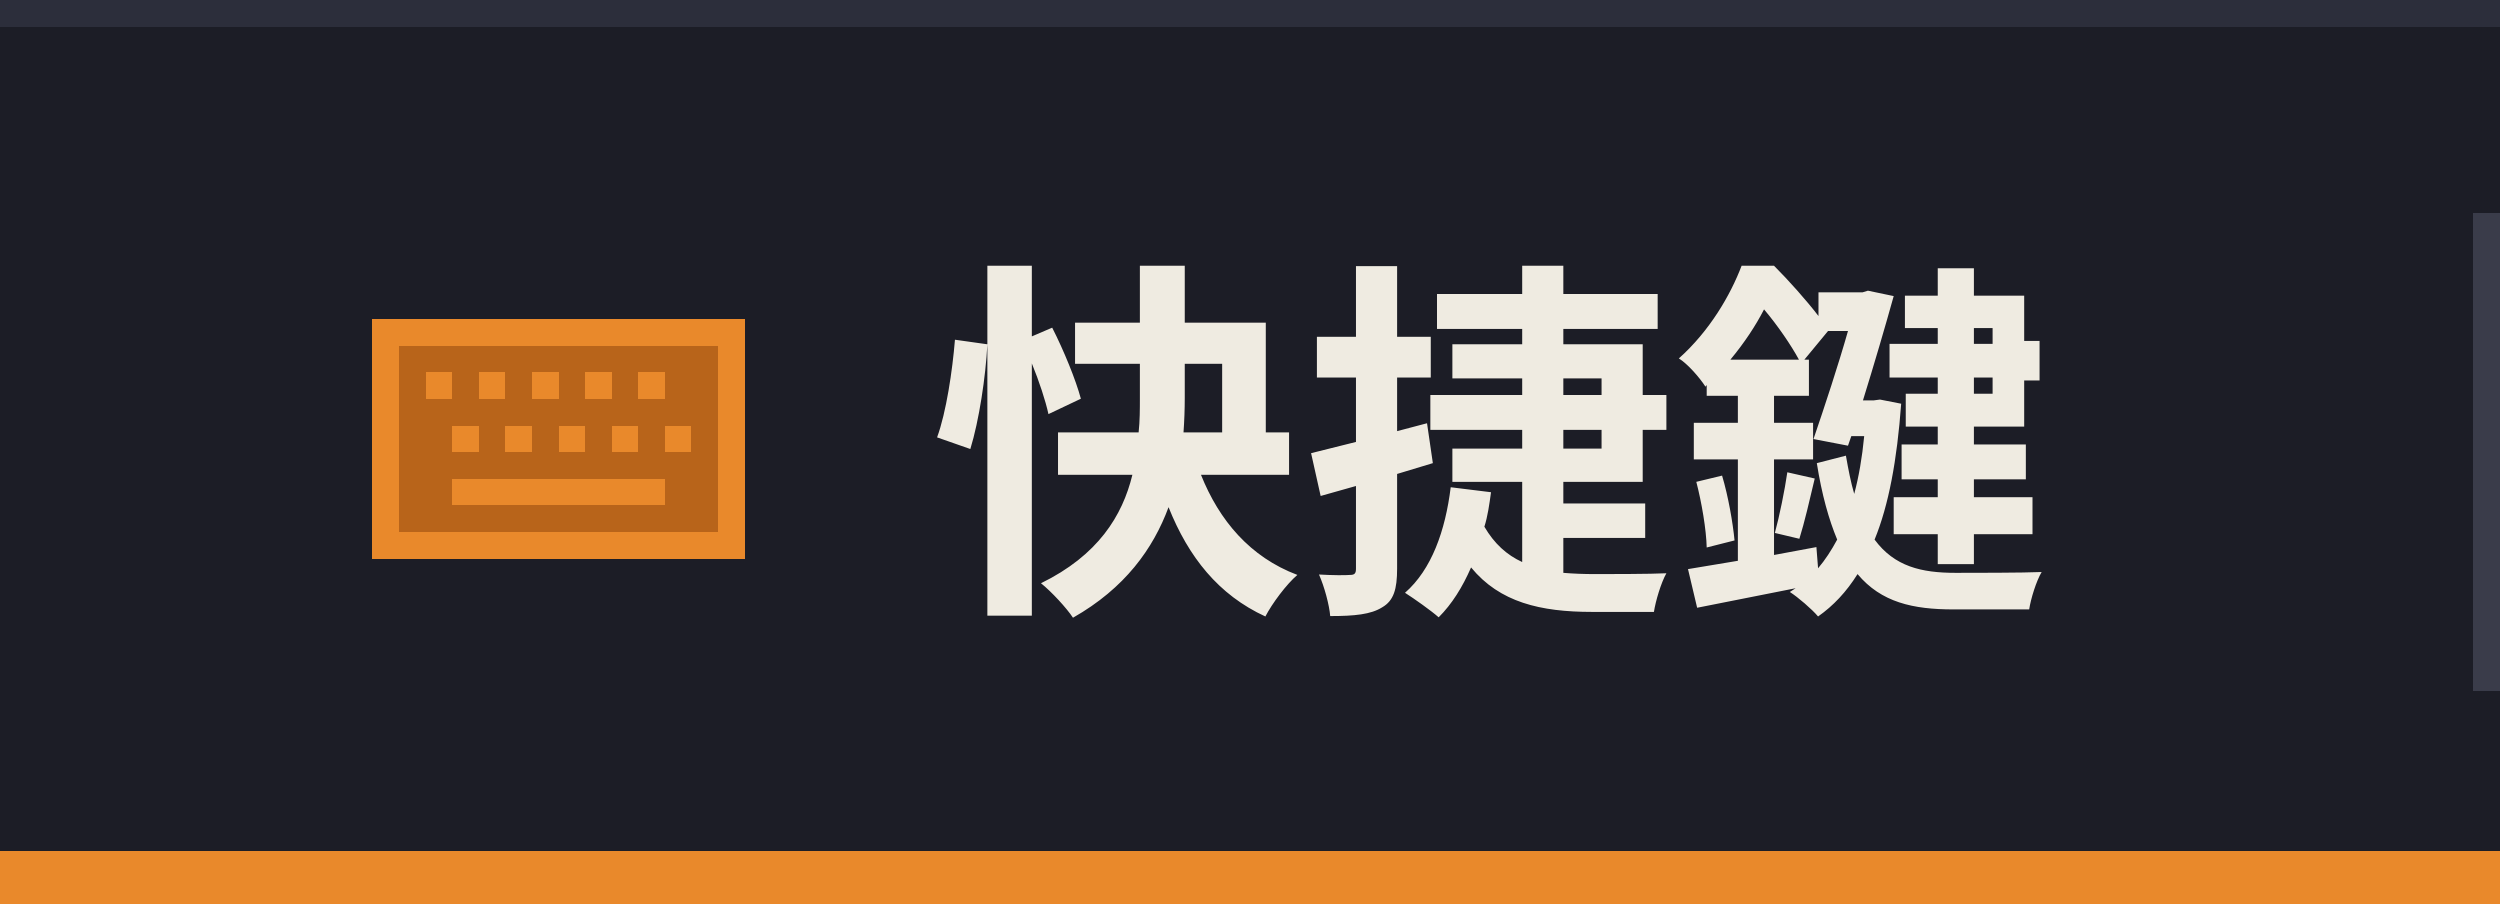
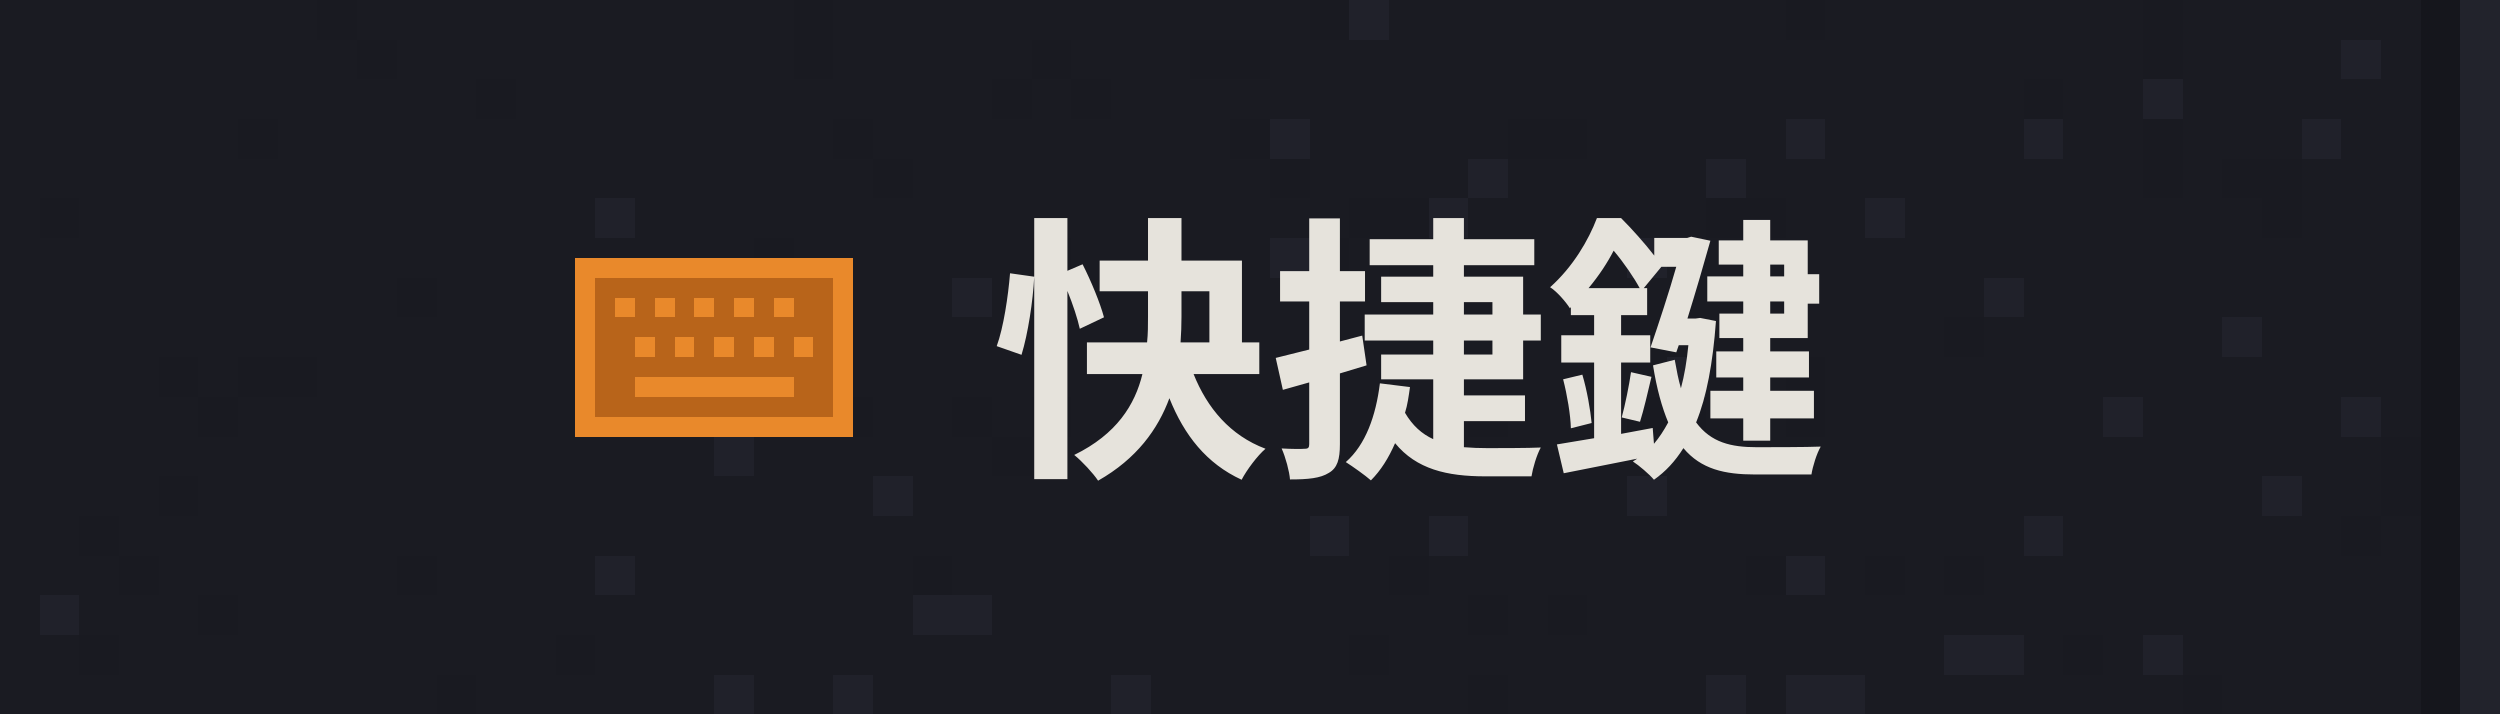
- <svg xmlns="http://www.w3.org/2000/svg" width="94" height="34" viewBox="0 0 94 34" shape-rendering="crispEdges">
-   <rect width="94" height="34" fill="#1C1D26" />
-   <rect width="94" height="1" fill="#2C2E3B" />
-   <rect y="32" width="94" height="2" fill="#E9892B" />
-   <rect x="93" y="8" width="1" height="18" fill="#3A3C4A" />
-   <rect x="14" y="12" width="14" height="1" fill="#E9892B" />
-   <rect x="14" y="13" width="1" height="1" fill="#E9892B" />
-   <rect x="15" y="13" width="12" height="1" fill="#B8641A" />
-   <rect x="27" y="13" width="1" height="1" fill="#E9892B" />
-   <rect x="14" y="14" width="1" height="1" fill="#E9892B" />
-   <rect x="15" y="14" width="1" height="1" fill="#B8641A" />
-   <rect x="16" y="14" width="1" height="1" fill="#E9892B" />
-   <rect x="17" y="14" width="1" height="1" fill="#B8641A" />
-   <rect x="18" y="14" width="1" height="1" fill="#E9892B" />
-   <rect x="19" y="14" width="1" height="1" fill="#B8641A" />
-   <rect x="20" y="14" width="1" height="1" fill="#E9892B" />
-   <rect x="21" y="14" width="1" height="1" fill="#B8641A" />
-   <rect x="22" y="14" width="1" height="1" fill="#E9892B" />
-   <rect x="23" y="14" width="1" height="1" fill="#B8641A" />
-   <rect x="24" y="14" width="1" height="1" fill="#E9892B" />
-   <rect x="25" y="14" width="2" height="1" fill="#B8641A" />
-   <rect x="27" y="14" width="1" height="1" fill="#E9892B" />
-   <rect x="14" y="15" width="1" height="1" fill="#E9892B" />
-   <rect x="15" y="15" width="12" height="1" fill="#B8641A" />
-   <rect x="27" y="15" width="1" height="1" fill="#E9892B" />
-   <rect x="14" y="16" width="1" height="1" fill="#E9892B" />
-   <rect x="15" y="16" width="2" height="1" fill="#B8641A" />
-   <rect x="17" y="16" width="1" height="1" fill="#E9892B" />
-   <rect x="18" y="16" width="1" height="1" fill="#B8641A" />
-   <rect x="19" y="16" width="1" height="1" fill="#E9892B" />
-   <rect x="20" y="16" width="1" height="1" fill="#B8641A" />
-   <rect x="21" y="16" width="1" height="1" fill="#E9892B" />
-   <rect x="22" y="16" width="1" height="1" fill="#B8641A" />
-   <rect x="23" y="16" width="1" height="1" fill="#E9892B" />
-   <rect x="24" y="16" width="1" height="1" fill="#B8641A" />
-   <rect x="25" y="16" width="1" height="1" fill="#E9892B" />
-   <rect x="26" y="16" width="1" height="1" fill="#B8641A" />
-   <rect x="27" y="16" width="1" height="1" fill="#E9892B" />
-   <rect x="14" y="17" width="1" height="1" fill="#E9892B" />
-   <rect x="15" y="17" width="12" height="1" fill="#B8641A" />
-   <rect x="27" y="17" width="1" height="1" fill="#E9892B" />
-   <rect x="14" y="18" width="1" height="1" fill="#E9892B" />
-   <rect x="15" y="18" width="2" height="1" fill="#B8641A" />
-   <rect x="17" y="18" width="8" height="1" fill="#E9892B" />
-   <rect x="25" y="18" width="2" height="1" fill="#B8641A" />
-   <rect x="27" y="18" width="1" height="1" fill="#E9892B" />
-   <rect x="14" y="19" width="1" height="1" fill="#E9892B" />
-   <rect x="15" y="19" width="12" height="1" fill="#B8641A" />
-   <rect x="27" y="19" width="1" height="1" fill="#E9892B" />
-   <rect x="14" y="20" width="14" height="1" fill="#E9892B" />
-   <text x="35" y="21.9" font-family="-apple-system, 'Segoe UI', 'Helvetica Neue', Helvetica, Arial, 'PingFang TC', 'Microsoft JhengHei', 'Noto Sans TC', sans-serif" font-size="14" font-weight="600" fill="#EFEBE1">快捷鍵</text>
+ <svg xmlns="http://www.w3.org/2000/svg" width="126" height="36" viewBox="0 0 126 36" shape-rendering="crispEdges">
+   <rect width="126" height="36" fill="#1A1B22" />
+   <rect x="16" y="0" width="2" height="2" fill="#191A21" />
+   <rect x="40" y="0" width="2" height="2" fill="#191A21" />
+   <rect x="66" y="0" width="2" height="2" fill="#191A21" />
+   <rect x="68" y="0" width="2" height="2" fill="#20212A" />
+   <rect x="90" y="0" width="2" height="2" fill="#191A21" />
+   <rect x="108" y="0" width="2" height="2" fill="#191A21" />
+   <rect x="18" y="2" width="2" height="2" fill="#191A21" />
+   <rect x="40" y="2" width="2" height="2" fill="#191A21" />
+   <rect x="52" y="2" width="2" height="2" fill="#191A21" />
+   <rect x="60" y="2" width="2" height="2" fill="#191A21" />
+   <rect x="62" y="2" width="2" height="2" fill="#191A21" />
+   <rect x="108" y="2" width="2" height="2" fill="#191A21" />
+   <rect x="118" y="2" width="2" height="2" fill="#20212A" />
+   <rect x="24" y="4" width="2" height="2" fill="#191A21" />
+   <rect x="50" y="4" width="2" height="2" fill="#191A21" />
+   <rect x="54" y="4" width="2" height="2" fill="#191A21" />
+   <rect x="102" y="4" width="2" height="2" fill="#191A21" />
+   <rect x="108" y="4" width="2" height="2" fill="#20212A" />
+   <rect x="12" y="6" width="2" height="2" fill="#191A21" />
+   <rect x="42" y="6" width="2" height="2" fill="#191A21" />
+   <rect x="62" y="6" width="2" height="2" fill="#191A21" />
+   <rect x="64" y="6" width="2" height="2" fill="#20212A" />
+   <rect x="76" y="6" width="2" height="2" fill="#191A21" />
+   <rect x="78" y="6" width="2" height="2" fill="#191A21" />
+   <rect x="90" y="6" width="2" height="2" fill="#20212A" />
+   <rect x="102" y="6" width="2" height="2" fill="#20212A" />
+   <rect x="108" y="6" width="2" height="2" fill="#191A21" />
+   <rect x="116" y="6" width="2" height="2" fill="#20212A" />
+   <rect x="44" y="8" width="2" height="2" fill="#191A21" />
+   <rect x="64" y="8" width="2" height="2" fill="#191A21" />
+   <rect x="74" y="8" width="2" height="2" fill="#20212A" />
+   <rect x="86" y="8" width="2" height="2" fill="#20212A" />
+   <rect x="108" y="8" width="2" height="2" fill="#191A21" />
+   <rect x="112" y="8" width="2" height="2" fill="#191A21" />
+   <rect x="114" y="8" width="2" height="2" fill="#191A21" />
+   <rect x="2" y="10" width="2" height="2" fill="#191A21" />
+   <rect x="30" y="10" width="2" height="2" fill="#20212A" />
+   <rect x="68" y="10" width="2" height="2" fill="#191A21" />
+   <rect x="70" y="10" width="2" height="2" fill="#191A21" />
+   <rect x="72" y="10" width="2" height="2" fill="#20212A" />
+   <rect x="86" y="10" width="2" height="2" fill="#191A21" />
+   <rect x="88" y="10" width="2" height="2" fill="#191A21" />
+   <rect x="94" y="10" width="2" height="2" fill="#20212A" />
+   <rect x="114" y="10" width="2" height="2" fill="#191A21" />
+   <rect x="38" y="12" width="2" height="2" fill="#191A21" />
+   <rect x="52" y="12" width="2" height="2" fill="#191A21" />
+   <rect x="64" y="12" width="2" height="2" fill="#20212A" />
+   <rect x="66" y="12" width="2" height="2" fill="#191A21" />
+   <rect x="70" y="12" width="2" height="2" fill="#191A21" />
+   <rect x="82" y="12" width="2" height="2" fill="#20212A" />
+   <rect x="20" y="14" width="2" height="2" fill="#191A21" />
+   <rect x="32" y="14" width="2" height="2" fill="#191A21" />
+   <rect x="48" y="14" width="2" height="2" fill="#20212A" />
+   <rect x="100" y="14" width="2" height="2" fill="#20212A" />
+   <rect x="98" y="16" width="2" height="2" fill="#191A21" />
+   <rect x="112" y="16" width="2" height="2" fill="#20212A" />
+   <rect x="122" y="16" width="2" height="2" fill="#191A21" />
+   <rect x="124" y="16" width="2" height="2" fill="#20212A" />
+   <rect x="8" y="18" width="2" height="2" fill="#191A21" />
+   <rect x="12" y="18" width="2" height="2" fill="#191A21" />
+   <rect x="14" y="18" width="2" height="2" fill="#191A21" />
+   <rect x="84" y="18" width="2" height="2" fill="#20212A" />
+   <rect x="90" y="18" width="2" height="2" fill="#191A21" />
+   <rect x="10" y="20" width="2" height="2" fill="#191A21" />
+   <rect x="34" y="20" width="2" height="2" fill="#191A21" />
+   <rect x="36" y="20" width="2" height="2" fill="#191A21" />
+   <rect x="42" y="20" width="2" height="2" fill="#191A21" />
+   <rect x="48" y="20" width="2" height="2" fill="#191A21" />
+   <rect x="52" y="20" width="2" height="2" fill="#191A21" />
+   <rect x="74" y="20" width="2" height="2" fill="#191A21" />
+   <rect x="82" y="20" width="2" height="2" fill="#191A21" />
+   <rect x="84" y="20" width="2" height="2" fill="#191A21" />
+   <rect x="90" y="20" width="2" height="2" fill="#191A21" />
+   <rect x="106" y="20" width="2" height="2" fill="#20212A" />
+   <rect x="118" y="20" width="2" height="2" fill="#20212A" />
+   <rect x="36" y="22" width="2" height="2" fill="#20212A" />
+   <rect x="50" y="22" width="2" height="2" fill="#191A21" />
+   <rect x="120" y="22" width="2" height="2" fill="#191A21" />
+   <rect x="8" y="24" width="2" height="2" fill="#191A21" />
+   <rect x="44" y="24" width="2" height="2" fill="#20212A" />
+   <rect x="82" y="24" width="2" height="2" fill="#20212A" />
+   <rect x="114" y="24" width="2" height="2" fill="#20212A" />
+   <rect x="120" y="24" width="2" height="2" fill="#191A21" />
+   <rect x="4" y="26" width="2" height="2" fill="#191A21" />
+   <rect x="66" y="26" width="2" height="2" fill="#20212A" />
+   <rect x="72" y="26" width="2" height="2" fill="#20212A" />
+   <rect x="102" y="26" width="2" height="2" fill="#20212A" />
+   <rect x="118" y="26" width="2" height="2" fill="#191A21" />
+   <rect x="124" y="26" width="2" height="2" fill="#20212A" />
+   <rect x="6" y="28" width="2" height="2" fill="#191A21" />
+   <rect x="20" y="28" width="2" height="2" fill="#191A21" />
+   <rect x="30" y="28" width="2" height="2" fill="#20212A" />
+   <rect x="46" y="28" width="2" height="2" fill="#191A21" />
+   <rect x="70" y="28" width="2" height="2" fill="#191A21" />
+   <rect x="88" y="28" width="2" height="2" fill="#191A21" />
+   <rect x="90" y="28" width="2" height="2" fill="#20212A" />
+   <rect x="94" y="28" width="2" height="2" fill="#191A21" />
+   <rect x="98" y="28" width="2" height="2" fill="#191A21" />
+   <rect x="124" y="28" width="2" height="2" fill="#191A21" />
+   <rect x="2" y="30" width="2" height="2" fill="#20212A" />
+   <rect x="10" y="30" width="2" height="2" fill="#191A21" />
+   <rect x="46" y="30" width="2" height="2" fill="#20212A" />
+   <rect x="48" y="30" width="2" height="2" fill="#20212A" />
+   <rect x="74" y="30" width="2" height="2" fill="#191A21" />
+   <rect x="78" y="30" width="2" height="2" fill="#191A21" />
+   <rect x="4" y="32" width="2" height="2" fill="#191A21" />
+   <rect x="28" y="32" width="2" height="2" fill="#191A21" />
+   <rect x="68" y="32" width="2" height="2" fill="#191A21" />
+   <rect x="98" y="32" width="2" height="2" fill="#20212A" />
+   <rect x="100" y="32" width="2" height="2" fill="#20212A" />
+   <rect x="104" y="32" width="2" height="2" fill="#191A21" />
+   <rect x="108" y="32" width="2" height="2" fill="#20212A" />
+   <rect x="22" y="34" width="2" height="2" fill="#191A21" />
+   <rect x="36" y="34" width="2" height="2" fill="#20212A" />
+   <rect x="42" y="34" width="2" height="2" fill="#20212A" />
+   <rect x="56" y="34" width="2" height="2" fill="#20212A" />
+   <rect x="74" y="34" width="2" height="2" fill="#191A21" />
+   <rect x="86" y="34" width="2" height="2" fill="#20212A" />
+   <rect x="90" y="34" width="2" height="2" fill="#20212A" />
+   <rect x="92" y="34" width="2" height="2" fill="#20212A" />
+   <rect x="110" y="34" width="2" height="2" fill="#191A21" />
+   <rect x="122" y="34" width="2" height="2" fill="#20212A" />
+   <rect x="122" width="2" height="36" fill="#15161C" />
+   <rect x="124" width="2" height="36" fill="#22232C" />
+   <rect x="29" y="13" width="14" height="1" fill="#E9892B" />
+   <rect x="29" y="14" width="1" height="1" fill="#E9892B" />
+   <rect x="30" y="14" width="12" height="1" fill="#B8641A" />
+   <rect x="42" y="14" width="1" height="1" fill="#E9892B" />
+   <rect x="29" y="15" width="1" height="1" fill="#E9892B" />
+   <rect x="30" y="15" width="1" height="1" fill="#B8641A" />
+   <rect x="31" y="15" width="1" height="1" fill="#E9892B" />
+   <rect x="32" y="15" width="1" height="1" fill="#B8641A" />
+   <rect x="33" y="15" width="1" height="1" fill="#E9892B" />
+   <rect x="34" y="15" width="1" height="1" fill="#B8641A" />
+   <rect x="35" y="15" width="1" height="1" fill="#E9892B" />
+   <rect x="36" y="15" width="1" height="1" fill="#B8641A" />
+   <rect x="37" y="15" width="1" height="1" fill="#E9892B" />
+   <rect x="38" y="15" width="1" height="1" fill="#B8641A" />
+   <rect x="39" y="15" width="1" height="1" fill="#E9892B" />
+   <rect x="40" y="15" width="2" height="1" fill="#B8641A" />
+   <rect x="42" y="15" width="1" height="1" fill="#E9892B" />
+   <rect x="29" y="16" width="1" height="1" fill="#E9892B" />
+   <rect x="30" y="16" width="12" height="1" fill="#B8641A" />
+   <rect x="42" y="16" width="1" height="1" fill="#E9892B" />
+   <rect x="29" y="17" width="1" height="1" fill="#E9892B" />
+   <rect x="30" y="17" width="2" height="1" fill="#B8641A" />
+   <rect x="32" y="17" width="1" height="1" fill="#E9892B" />
+   <rect x="33" y="17" width="1" height="1" fill="#B8641A" />
+   <rect x="34" y="17" width="1" height="1" fill="#E9892B" />
+   <rect x="35" y="17" width="1" height="1" fill="#B8641A" />
+   <rect x="36" y="17" width="1" height="1" fill="#E9892B" />
+   <rect x="37" y="17" width="1" height="1" fill="#B8641A" />
+   <rect x="38" y="17" width="1" height="1" fill="#E9892B" />
+   <rect x="39" y="17" width="1" height="1" fill="#B8641A" />
+   <rect x="40" y="17" width="1" height="1" fill="#E9892B" />
+   <rect x="41" y="17" width="1" height="1" fill="#B8641A" />
+   <rect x="42" y="17" width="1" height="1" fill="#E9892B" />
+   <rect x="29" y="18" width="1" height="1" fill="#E9892B" />
+   <rect x="30" y="18" width="12" height="1" fill="#B8641A" />
+   <rect x="42" y="18" width="1" height="1" fill="#E9892B" />
+   <rect x="29" y="19" width="1" height="1" fill="#E9892B" />
+   <rect x="30" y="19" width="2" height="1" fill="#B8641A" />
+   <rect x="32" y="19" width="8" height="1" fill="#E9892B" />
+   <rect x="40" y="19" width="2" height="1" fill="#B8641A" />
+   <rect x="42" y="19" width="1" height="1" fill="#E9892B" />
+   <rect x="29" y="20" width="1" height="1" fill="#E9892B" />
+   <rect x="30" y="20" width="12" height="1" fill="#B8641A" />
+   <rect x="42" y="20" width="1" height="1" fill="#E9892B" />
+   <rect x="29" y="21" width="14" height="1" fill="#E9892B" />
+   <text x="50" y="22.9" font-family="-apple-system, 'Segoe UI', 'Helvetica Neue', Helvetica, Arial, 'PingFang TC', 'Microsoft JhengHei', 'Noto Sans TC', sans-serif" font-size="14" font-weight="600" fill="#E6E3DC">快捷鍵</text>
</svg>
